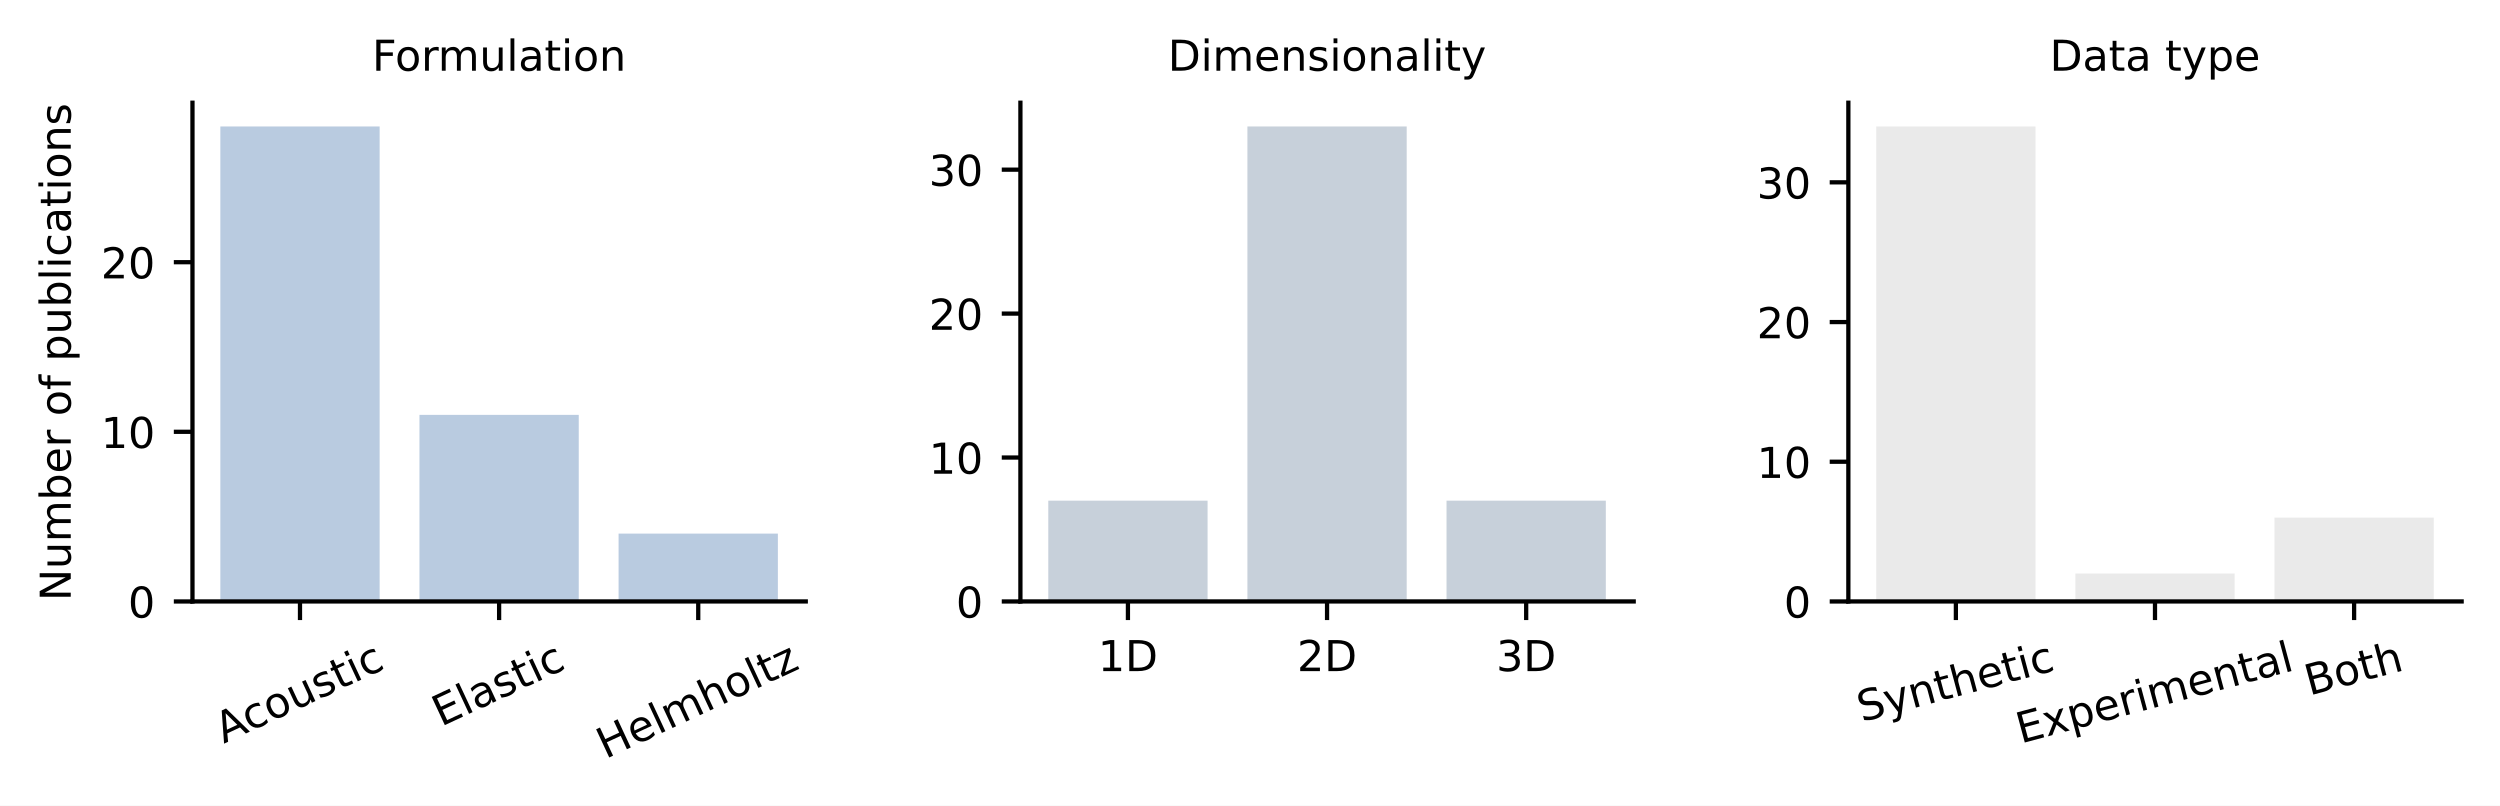
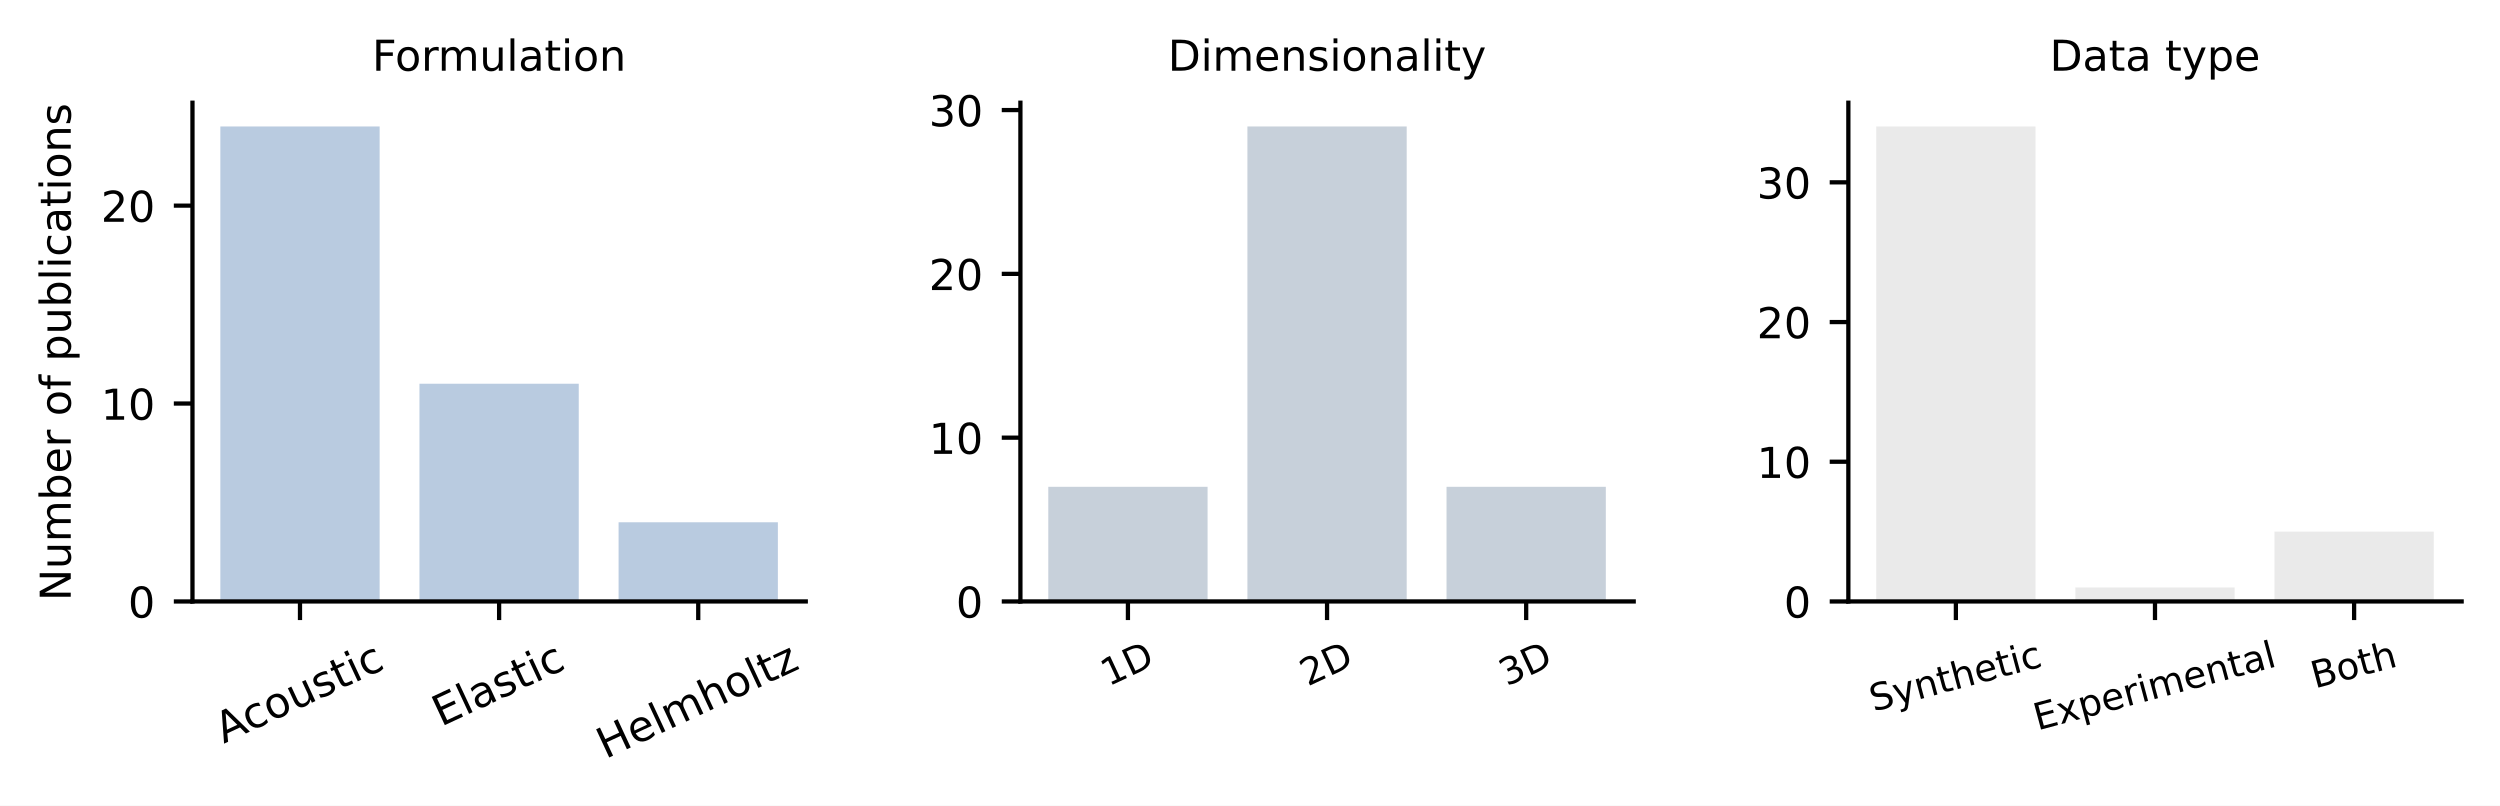
<svg xmlns="http://www.w3.org/2000/svg" xmlns:xlink="http://www.w3.org/1999/xlink" width="469.202pt" height="151.202pt" viewBox="0 0 469.202 151.202" version="1.1">
  <defs>
    <style type="text/css">*{stroke-linejoin: round; stroke-linecap: butt}</style>
  </defs>
  <g id="figure_1">
    <g id="patch_1">
      <path d="M 0 151.202  L 469.202 151.202  L 469.202 0  L 0 0  z " style="fill: #ffffff" />
    </g>
    <g id="axes_1">
      <g id="patch_2">
        <path d="M 36.123 112.879  L 151.225 112.879  L 151.225 19.279  L 36.123 19.279  z " style="fill: #ffffff" />
      </g>
      <g id="patch_3">
-         <path d="M 41.354 112.879  L 71.251 112.879  L 71.251 23.736  L 41.354 23.736  z " clip-path="url(#pc76e7a7f6c)" style="fill: #b9cbe0" />
+         <path d="M 41.354 112.879  L 71.251 112.879  L 71.251 23.736  L 41.354 23.736  z " clip-path="url(#pec1a491b10)" style="fill: #b9cbe0" />
      </g>
      <g id="patch_4">
-         <path d="M 78.725 112.879  L 108.622 112.879  L 108.622 77.858  L 78.725 77.858  z " clip-path="url(#pc76e7a7f6c)" style="fill: #b9cbe0" />
+         <path d="M 78.725 112.879  L 108.622 112.879  L 108.622 72.022  L 78.725 72.022  z " clip-path="url(#pec1a491b10)" style="fill: #b9cbe0" />
      </g>
      <g id="patch_5">
-         <path d="M 116.096 112.879  L 145.993 112.879  L 145.993 100.144  L 116.096 100.144  z " clip-path="url(#pc76e7a7f6c)" style="fill: #b9cbe0" />
+         <path d="M 116.096 112.879  L 145.993 112.879  L 145.993 98.022  L 116.096 98.022  z " clip-path="url(#pec1a491b10)" style="fill: #b9cbe0" />
      </g>
      <g id="matplotlib.axis_1">
        <g id="xtick_1">
          <g id="line2d_1">
            <defs>
-               <path id="me7024e932a" d="M 0 0  L 0 3.5  " style="stroke: #000000; stroke-width: 0.8" />
+               <path id="m6e087df288" d="M 0 0  L 0 3.5  " style="stroke: #000000; stroke-width: 0.8" />
            </defs>
            <g>
-               <use xlink:href="#me7024e932a" x="56.303" y="112.879" style="stroke: #000000; stroke-width: 0.8" />
+               <use xlink:href="#m6e087df288" x="56.303" y="112.879" style="stroke: #000000; stroke-width: 0.8" />
            </g>
          </g>
          <g id="text_1">
            <g transform="translate(42.00017 139.5969) rotate(-25) scale(0.08 -0.08)">
              <defs>
                <path id="DejaVuSans-41" d="M 2188 4044  L 1331 1722  L 3047 1722  L 2188 4044  z M 1831 4666  L 2547 4666  L 4325 0  L 3669 0  L 3244 1197  L 1141 1197  L 716 0  L 50 0  L 1831 4666  z " transform="scale(0.015625)" />
                <path id="DejaVuSans-63" d="M 3122 3366  L 3122 2828  Q 2878 2963 2633 3030  Q 2388 3097 2138 3097  Q 1578 3097 1268 2742  Q 959 2388 959 1747  Q 959 1106 1268 751  Q 1578 397 2138 397  Q 2388 397 2633 464  Q 2878 531 3122 666  L 3122 134  Q 2881 22 2623 -34  Q 2366 -91 2075 -91  Q 1284 -91 818 406  Q 353 903 353 1747  Q 353 2603 823 3093  Q 1294 3584 2113 3584  Q 2378 3584 2631 3529  Q 2884 3475 3122 3366  z " transform="scale(0.015625)" />
                <path id="DejaVuSans-6f" d="M 1959 3097  Q 1497 3097 1228 2736  Q 959 2375 959 1747  Q 959 1119 1226 758  Q 1494 397 1959 397  Q 2419 397 2687 759  Q 2956 1122 2956 1747  Q 2956 2369 2687 2733  Q 2419 3097 1959 3097  z M 1959 3584  Q 2709 3584 3137 3096  Q 3566 2609 3566 1747  Q 3566 888 3137 398  Q 2709 -91 1959 -91  Q 1206 -91 779 398  Q 353 888 353 1747  Q 353 2609 779 3096  Q 1206 3584 1959 3584  z " transform="scale(0.015625)" />
                <path id="DejaVuSans-75" d="M 544 1381  L 544 3500  L 1119 3500  L 1119 1403  Q 1119 906 1312 657  Q 1506 409 1894 409  Q 2359 409 2629 706  Q 2900 1003 2900 1516  L 2900 3500  L 3475 3500  L 3475 0  L 2900 0  L 2900 538  Q 2691 219 2414 64  Q 2138 -91 1772 -91  Q 1169 -91 856 284  Q 544 659 544 1381  z M 1991 3584  L 1991 3584  z " transform="scale(0.015625)" />
                <path id="DejaVuSans-73" d="M 2834 3397  L 2834 2853  Q 2591 2978 2328 3040  Q 2066 3103 1784 3103  Q 1356 3103 1142 2972  Q 928 2841 928 2578  Q 928 2378 1081 2264  Q 1234 2150 1697 2047  L 1894 2003  Q 2506 1872 2764 1633  Q 3022 1394 3022 966  Q 3022 478 2636 193  Q 2250 -91 1575 -91  Q 1294 -91 989 -36  Q 684 19 347 128  L 347 722  Q 666 556 975 473  Q 1284 391 1588 391  Q 1994 391 2212 530  Q 2431 669 2431 922  Q 2431 1156 2273 1281  Q 2116 1406 1581 1522  L 1381 1569  Q 847 1681 609 1914  Q 372 2147 372 2553  Q 372 3047 722 3315  Q 1072 3584 1716 3584  Q 2034 3584 2315 3537  Q 2597 3491 2834 3397  z " transform="scale(0.015625)" />
                <path id="DejaVuSans-74" d="M 1172 4494  L 1172 3500  L 2356 3500  L 2356 3053  L 1172 3053  L 1172 1153  Q 1172 725 1289 603  Q 1406 481 1766 481  L 2356 481  L 2356 0  L 1766 0  Q 1100 0 847 248  Q 594 497 594 1153  L 594 3053  L 172 3053  L 172 3500  L 594 3500  L 594 4494  L 1172 4494  z " transform="scale(0.015625)" />
                <path id="DejaVuSans-69" d="M 603 3500  L 1178 3500  L 1178 0  L 603 0  L 603 3500  z M 603 4863  L 1178 4863  L 1178 4134  L 603 4134  L 603 4863  z " transform="scale(0.015625)" />
              </defs>
              <use xlink:href="#DejaVuSans-41" />
-               <use xlink:href="#DejaVuSans-63" x="66.658" />
-               <use xlink:href="#DejaVuSans-6f" x="121.639" />
-               <use xlink:href="#DejaVuSans-75" x="182.82" />
-               <use xlink:href="#DejaVuSans-73" x="246.199" />
-               <use xlink:href="#DejaVuSans-74" x="298.299" />
-               <use xlink:href="#DejaVuSans-69" x="337.508" />
-               <use xlink:href="#DejaVuSans-63" x="365.291" />
+               <use xlink:href="#DejaVuSans-63" transform="translate(66.6582 0)" />
+               <use xlink:href="#DejaVuSans-6f" transform="translate(121.6387 0)" />
+               <use xlink:href="#DejaVuSans-75" transform="translate(182.8203 0)" />
+               <use xlink:href="#DejaVuSans-73" transform="translate(246.1992 0)" />
+               <use xlink:href="#DejaVuSans-74" transform="translate(298.2988 0)" />
+               <use xlink:href="#DejaVuSans-69" transform="translate(337.5078 0)" />
+               <use xlink:href="#DejaVuSans-63" transform="translate(365.291 0)" />
            </g>
          </g>
        </g>
        <g id="xtick_2">
          <g id="line2d_2">
            <g>
-               <use xlink:href="#me7024e932a" x="93.674" y="112.879" style="stroke: #000000; stroke-width: 0.8" />
+               <use xlink:href="#m6e087df288" x="93.674" y="112.879" style="stroke: #000000; stroke-width: 0.8" />
            </g>
          </g>
          <g id="text_2">
            <g transform="translate(82.7772 136.4204) rotate(-25) scale(0.08 -0.08)">
              <defs>
                <path id="DejaVuSans-45" d="M 628 4666  L 3578 4666  L 3578 4134  L 1259 4134  L 1259 2753  L 3481 2753  L 3481 2222  L 1259 2222  L 1259 531  L 3634 531  L 3634 0  L 628 0  L 628 4666  z " transform="scale(0.015625)" />
                <path id="DejaVuSans-6c" d="M 603 4863  L 1178 4863  L 1178 0  L 603 0  L 603 4863  z " transform="scale(0.015625)" />
                <path id="DejaVuSans-61" d="M 2194 1759  Q 1497 1759 1228 1600  Q 959 1441 959 1056  Q 959 750 1161 570  Q 1363 391 1709 391  Q 2188 391 2477 730  Q 2766 1069 2766 1631  L 2766 1759  L 2194 1759  z M 3341 1997  L 3341 0  L 2766 0  L 2766 531  Q 2569 213 2275 61  Q 1981 -91 1556 -91  Q 1019 -91 701 211  Q 384 513 384 1019  Q 384 1609 779 1909  Q 1175 2209 1959 2209  L 2766 2209  L 2766 2266  Q 2766 2663 2505 2880  Q 2244 3097 1772 3097  Q 1472 3097 1187 3025  Q 903 2953 641 2809  L 641 3341  Q 956 3463 1253 3523  Q 1550 3584 1831 3584  Q 2591 3584 2966 3190  Q 3341 2797 3341 1997  z " transform="scale(0.015625)" />
              </defs>
              <use xlink:href="#DejaVuSans-45" />
-               <use xlink:href="#DejaVuSans-6c" x="63.184" />
-               <use xlink:href="#DejaVuSans-61" x="90.967" />
-               <use xlink:href="#DejaVuSans-73" x="152.246" />
-               <use xlink:href="#DejaVuSans-74" x="204.346" />
-               <use xlink:href="#DejaVuSans-69" x="243.555" />
-               <use xlink:href="#DejaVuSans-63" x="271.338" />
+               <use xlink:href="#DejaVuSans-6c" transform="translate(63.18359 0)" />
+               <use xlink:href="#DejaVuSans-61" transform="translate(90.9668 0)" />
+               <use xlink:href="#DejaVuSans-73" transform="translate(152.2461 0)" />
+               <use xlink:href="#DejaVuSans-74" transform="translate(204.3457 0)" />
+               <use xlink:href="#DejaVuSans-69" transform="translate(243.5547 0)" />
+               <use xlink:href="#DejaVuSans-63" transform="translate(271.3379 0)" />
            </g>
          </g>
        </g>
        <g id="xtick_3">
          <g id="line2d_3">
            <g>
-               <use xlink:href="#me7024e932a" x="131.045" y="112.879" style="stroke: #000000; stroke-width: 0.8" />
+               <use xlink:href="#m6e087df288" x="131.045" y="112.879" style="stroke: #000000; stroke-width: 0.8" />
            </g>
          </g>
          <g id="text_3">
            <g transform="translate(113.6358 142.494) rotate(-25) scale(0.08 -0.08)">
              <defs>
                <path id="DejaVuSans-48" d="M 628 4666  L 1259 4666  L 1259 2753  L 3553 2753  L 3553 4666  L 4184 4666  L 4184 0  L 3553 0  L 3553 2222  L 1259 2222  L 1259 0  L 628 0  L 628 4666  z " transform="scale(0.015625)" />
                <path id="DejaVuSans-65" d="M 3597 1894  L 3597 1613  L 953 1613  Q 991 1019 1311 708  Q 1631 397 2203 397  Q 2534 397 2845 478  Q 3156 559 3463 722  L 3463 178  Q 3153 47 2828 -22  Q 2503 -91 2169 -91  Q 1331 -91 842 396  Q 353 884 353 1716  Q 353 2575 817 3079  Q 1281 3584 2069 3584  Q 2775 3584 3186 3129  Q 3597 2675 3597 1894  z M 3022 2063  Q 3016 2534 2758 2815  Q 2500 3097 2075 3097  Q 1594 3097 1305 2825  Q 1016 2553 972 2059  L 3022 2063  z " transform="scale(0.015625)" />
                <path id="DejaVuSans-6d" d="M 3328 2828  Q 3544 3216 3844 3400  Q 4144 3584 4550 3584  Q 5097 3584 5394 3201  Q 5691 2819 5691 2113  L 5691 0  L 5113 0  L 5113 2094  Q 5113 2597 4934 2840  Q 4756 3084 4391 3084  Q 3944 3084 3684 2787  Q 3425 2491 3425 1978  L 3425 0  L 2847 0  L 2847 2094  Q 2847 2600 2669 2842  Q 2491 3084 2119 3084  Q 1678 3084 1418 2786  Q 1159 2488 1159 1978  L 1159 0  L 581 0  L 581 3500  L 1159 3500  L 1159 2956  Q 1356 3278 1631 3431  Q 1906 3584 2284 3584  Q 2666 3584 2933 3390  Q 3200 3197 3328 2828  z " transform="scale(0.015625)" />
                <path id="DejaVuSans-68" d="M 3513 2113  L 3513 0  L 2938 0  L 2938 2094  Q 2938 2591 2744 2837  Q 2550 3084 2163 3084  Q 1697 3084 1428 2787  Q 1159 2491 1159 1978  L 1159 0  L 581 0  L 581 4863  L 1159 4863  L 1159 2956  Q 1366 3272 1645 3428  Q 1925 3584 2291 3584  Q 2894 3584 3203 3211  Q 3513 2838 3513 2113  z " transform="scale(0.015625)" />
                <path id="DejaVuSans-7a" d="M 353 3500  L 3084 3500  L 3084 2975  L 922 459  L 3084 459  L 3084 0  L 275 0  L 275 525  L 2438 3041  L 353 3041  L 353 3500  z " transform="scale(0.015625)" />
              </defs>
              <use xlink:href="#DejaVuSans-48" />
-               <use xlink:href="#DejaVuSans-65" x="75.195" />
-               <use xlink:href="#DejaVuSans-6c" x="136.719" />
-               <use xlink:href="#DejaVuSans-6d" x="164.502" />
-               <use xlink:href="#DejaVuSans-68" x="261.914" />
-               <use xlink:href="#DejaVuSans-6f" x="325.293" />
-               <use xlink:href="#DejaVuSans-6c" x="386.475" />
-               <use xlink:href="#DejaVuSans-74" x="414.258" />
-               <use xlink:href="#DejaVuSans-7a" x="453.467" />
+               <use xlink:href="#DejaVuSans-65" transform="translate(75.19531 0)" />
+               <use xlink:href="#DejaVuSans-6c" transform="translate(136.7188 0)" />
+               <use xlink:href="#DejaVuSans-6d" transform="translate(164.502 0)" />
+               <use xlink:href="#DejaVuSans-68" transform="translate(261.9141 0)" />
+               <use xlink:href="#DejaVuSans-6f" transform="translate(325.293 0)" />
+               <use xlink:href="#DejaVuSans-6c" transform="translate(386.4746 0)" />
+               <use xlink:href="#DejaVuSans-74" transform="translate(414.2578 0)" />
+               <use xlink:href="#DejaVuSans-7a" transform="translate(453.4668 0)" />
            </g>
          </g>
        </g>
      </g>
      <g id="matplotlib.axis_2">
        <g id="ytick_1">
          <g id="line2d_4">
            <defs>
-               <path id="mb2e6229499" d="M 0 0  L -3.5 0  " style="stroke: #000000; stroke-width: 0.8" />
+               <path id="m10b9fc5b5a" d="M 0 0  L -3.5 0  " style="stroke: #000000; stroke-width: 0.8" />
            </defs>
            <g>
-               <use xlink:href="#mb2e6229499" x="36.123" y="112.879" style="stroke: #000000; stroke-width: 0.8" />
+               <use xlink:href="#m10b9fc5b5a" x="36.123" y="112.879" style="stroke: #000000; stroke-width: 0.8" />
            </g>
          </g>
          <g id="text_4">
            <g transform="translate(24.0325 115.9181) scale(0.08 -0.08)">
              <defs>
                <path id="DejaVuSans-30" d="M 2034 4250  Q 1547 4250 1301 3770  Q 1056 3291 1056 2328  Q 1056 1369 1301 889  Q 1547 409 2034 409  Q 2525 409 2770 889  Q 3016 1369 3016 2328  Q 3016 3291 2770 3770  Q 2525 4250 2034 4250  z M 2034 4750  Q 2819 4750 3233 4129  Q 3647 3509 3647 2328  Q 3647 1150 3233 529  Q 2819 -91 2034 -91  Q 1250 -91 836 529  Q 422 1150 422 2328  Q 422 3509 836 4129  Q 1250 4750 2034 4750  z " transform="scale(0.015625)" />
              </defs>
              <use xlink:href="#DejaVuSans-30" />
            </g>
          </g>
        </g>
        <g id="ytick_2">
          <g id="line2d_5">
            <g>
-               <use xlink:href="#mb2e6229499" x="36.123" y="81.042" style="stroke: #000000; stroke-width: 0.8" />
+               <use xlink:href="#m10b9fc5b5a" x="36.123" y="75.736" style="stroke: #000000; stroke-width: 0.8" />
            </g>
          </g>
          <g id="text_5">
-             <g transform="translate(18.9425 84.08139) scale(0.08 -0.08)">
+             <g transform="translate(18.9425 78.77527) scale(0.08 -0.08)">
              <defs>
                <path id="DejaVuSans-31" d="M 794 531  L 1825 531  L 1825 4091  L 703 3866  L 703 4441  L 1819 4666  L 2450 4666  L 2450 531  L 3481 531  L 3481 0  L 794 0  L 794 531  z " transform="scale(0.015625)" />
              </defs>
              <use xlink:href="#DejaVuSans-31" />
-               <use xlink:href="#DejaVuSans-30" x="63.623" />
+               <use xlink:href="#DejaVuSans-30" transform="translate(63.62305 0)" />
            </g>
          </g>
        </g>
        <g id="ytick_3">
          <g id="line2d_6">
            <g>
-               <use xlink:href="#mb2e6229499" x="36.123" y="49.205" style="stroke: #000000; stroke-width: 0.8" />
+               <use xlink:href="#m10b9fc5b5a" x="36.123" y="38.593" style="stroke: #000000; stroke-width: 0.8" />
            </g>
          </g>
          <g id="text_6">
-             <g transform="translate(18.9425 52.24466) scale(0.08 -0.08)">
+             <g transform="translate(18.9425 41.63241) scale(0.08 -0.08)">
              <defs>
                <path id="DejaVuSans-32" d="M 1228 531  L 3431 531  L 3431 0  L 469 0  L 469 531  Q 828 903 1448 1529  Q 2069 2156 2228 2338  Q 2531 2678 2651 2914  Q 2772 3150 2772 3378  Q 2772 3750 2511 3984  Q 2250 4219 1831 4219  Q 1534 4219 1204 4116  Q 875 4013 500 3803  L 500 4441  Q 881 4594 1212 4672  Q 1544 4750 1819 4750  Q 2544 4750 2975 4387  Q 3406 4025 3406 3419  Q 3406 3131 3298 2873  Q 3191 2616 2906 2266  Q 2828 2175 2409 1742  Q 1991 1309 1228 531  z " transform="scale(0.015625)" />
              </defs>
              <use xlink:href="#DejaVuSans-32" />
-               <use xlink:href="#DejaVuSans-30" x="63.623" />
+               <use xlink:href="#DejaVuSans-30" transform="translate(63.62305 0)" />
            </g>
          </g>
        </g>
        <g id="text_7">
          <g transform="translate(13.27875 112.7781) rotate(-90) scale(0.08 -0.08)">
            <defs>
              <path id="DejaVuSans-4e" d="M 628 4666  L 1478 4666  L 3547 763  L 3547 4666  L 4159 4666  L 4159 0  L 3309 0  L 1241 3903  L 1241 0  L 628 0  L 628 4666  z " transform="scale(0.015625)" />
              <path id="DejaVuSans-62" d="M 3116 1747  Q 3116 2381 2855 2742  Q 2594 3103 2138 3103  Q 1681 3103 1420 2742  Q 1159 2381 1159 1747  Q 1159 1113 1420 752  Q 1681 391 2138 391  Q 2594 391 2855 752  Q 3116 1113 3116 1747  z M 1159 2969  Q 1341 3281 1617 3432  Q 1894 3584 2278 3584  Q 2916 3584 3314 3078  Q 3713 2572 3713 1747  Q 3713 922 3314 415  Q 2916 -91 2278 -91  Q 1894 -91 1617 61  Q 1341 213 1159 525  L 1159 0  L 581 0  L 581 4863  L 1159 4863  L 1159 2969  z " transform="scale(0.015625)" />
              <path id="DejaVuSans-72" d="M 2631 2963  Q 2534 3019 2420 3045  Q 2306 3072 2169 3072  Q 1681 3072 1420 2755  Q 1159 2438 1159 1844  L 1159 0  L 581 0  L 581 3500  L 1159 3500  L 1159 2956  Q 1341 3275 1631 3429  Q 1922 3584 2338 3584  Q 2397 3584 2469 3576  Q 2541 3569 2628 3553  L 2631 2963  z " transform="scale(0.015625)" />
              <path id="DejaVuSans-20" transform="scale(0.015625)" />
              <path id="DejaVuSans-66" d="M 2375 4863  L 2375 4384  L 1825 4384  Q 1516 4384 1395 4259  Q 1275 4134 1275 3809  L 1275 3500  L 2222 3500  L 2222 3053  L 1275 3053  L 1275 0  L 697 0  L 697 3053  L 147 3053  L 147 3500  L 697 3500  L 697 3744  Q 697 4328 969 4595  Q 1241 4863 1831 4863  L 2375 4863  z " transform="scale(0.015625)" />
              <path id="DejaVuSans-70" d="M 1159 525  L 1159 -1331  L 581 -1331  L 581 3500  L 1159 3500  L 1159 2969  Q 1341 3281 1617 3432  Q 1894 3584 2278 3584  Q 2916 3584 3314 3078  Q 3713 2572 3713 1747  Q 3713 922 3314 415  Q 2916 -91 2278 -91  Q 1894 -91 1617 61  Q 1341 213 1159 525  z M 3116 1747  Q 3116 2381 2855 2742  Q 2594 3103 2138 3103  Q 1681 3103 1420 2742  Q 1159 2381 1159 1747  Q 1159 1113 1420 752  Q 1681 391 2138 391  Q 2594 391 2855 752  Q 3116 1113 3116 1747  z " transform="scale(0.015625)" />
              <path id="DejaVuSans-6e" d="M 3513 2113  L 3513 0  L 2938 0  L 2938 2094  Q 2938 2591 2744 2837  Q 2550 3084 2163 3084  Q 1697 3084 1428 2787  Q 1159 2491 1159 1978  L 1159 0  L 581 0  L 581 3500  L 1159 3500  L 1159 2956  Q 1366 3272 1645 3428  Q 1925 3584 2291 3584  Q 2894 3584 3203 3211  Q 3513 2838 3513 2113  z " transform="scale(0.015625)" />
            </defs>
            <use xlink:href="#DejaVuSans-4e" />
-             <use xlink:href="#DejaVuSans-75" x="74.805" />
-             <use xlink:href="#DejaVuSans-6d" x="138.184" />
-             <use xlink:href="#DejaVuSans-62" x="235.596" />
-             <use xlink:href="#DejaVuSans-65" x="299.072" />
-             <use xlink:href="#DejaVuSans-72" x="360.596" />
-             <use xlink:href="#DejaVuSans-20" x="401.709" />
-             <use xlink:href="#DejaVuSans-6f" x="433.496" />
-             <use xlink:href="#DejaVuSans-66" x="494.678" />
-             <use xlink:href="#DejaVuSans-20" x="529.883" />
-             <use xlink:href="#DejaVuSans-70" x="561.67" />
-             <use xlink:href="#DejaVuSans-75" x="625.146" />
-             <use xlink:href="#DejaVuSans-62" x="688.525" />
-             <use xlink:href="#DejaVuSans-6c" x="752.002" />
-             <use xlink:href="#DejaVuSans-69" x="779.785" />
-             <use xlink:href="#DejaVuSans-63" x="807.568" />
-             <use xlink:href="#DejaVuSans-61" x="862.549" />
-             <use xlink:href="#DejaVuSans-74" x="923.828" />
-             <use xlink:href="#DejaVuSans-69" x="963.037" />
-             <use xlink:href="#DejaVuSans-6f" x="990.82" />
-             <use xlink:href="#DejaVuSans-6e" x="1052.002" />
-             <use xlink:href="#DejaVuSans-73" x="1115.381" />
+             <use xlink:href="#DejaVuSans-75" transform="translate(74.80469 0)" />
+             <use xlink:href="#DejaVuSans-6d" transform="translate(138.1836 0)" />
+             <use xlink:href="#DejaVuSans-62" transform="translate(235.5957 0)" />
+             <use xlink:href="#DejaVuSans-65" transform="translate(299.0723 0)" />
+             <use xlink:href="#DejaVuSans-72" transform="translate(360.5957 0)" />
+             <use xlink:href="#DejaVuSans-20" transform="translate(401.709 0)" />
+             <use xlink:href="#DejaVuSans-6f" transform="translate(433.4961 0)" />
+             <use xlink:href="#DejaVuSans-66" transform="translate(494.6777 0)" />
+             <use xlink:href="#DejaVuSans-20" transform="translate(529.8828 0)" />
+             <use xlink:href="#DejaVuSans-70" transform="translate(561.6699 0)" />
+             <use xlink:href="#DejaVuSans-75" transform="translate(625.1465 0)" />
+             <use xlink:href="#DejaVuSans-62" transform="translate(688.5254 0)" />
+             <use xlink:href="#DejaVuSans-6c" transform="translate(752.002 0)" />
+             <use xlink:href="#DejaVuSans-69" transform="translate(779.7852 0)" />
+             <use xlink:href="#DejaVuSans-63" transform="translate(807.5684 0)" />
+             <use xlink:href="#DejaVuSans-61" transform="translate(862.5488 0)" />
+             <use xlink:href="#DejaVuSans-74" transform="translate(923.8281 0)" />
+             <use xlink:href="#DejaVuSans-69" transform="translate(963.0371 0)" />
+             <use xlink:href="#DejaVuSans-6f" transform="translate(990.8203 0)" />
+             <use xlink:href="#DejaVuSans-6e" transform="translate(1052.002 0)" />
+             <use xlink:href="#DejaVuSans-73" transform="translate(1115.381 0)" />
          </g>
        </g>
      </g>
      <g id="patch_6">
        <path d="M 36.123 112.879  L 36.123 19.279  " style="fill: none; stroke: #000000; stroke-width: 0.8; stroke-linejoin: miter; stroke-linecap: square" />
      </g>
      <g id="patch_7">
        <path d="M 36.123 112.879  L 151.225 112.879  " style="fill: none; stroke: #000000; stroke-width: 0.8; stroke-linejoin: miter; stroke-linecap: square" />
      </g>
      <g id="text_8">
        <g transform="translate(69.84073 13.27875) scale(0.08 -0.08)">
          <defs>
            <path id="DejaVuSans-46" d="M 628 4666  L 3309 4666  L 3309 4134  L 1259 4134  L 1259 2759  L 3109 2759  L 3109 2228  L 1259 2228  L 1259 0  L 628 0  L 628 4666  z " transform="scale(0.015625)" />
          </defs>
          <use xlink:href="#DejaVuSans-46" />
-           <use xlink:href="#DejaVuSans-6f" x="53.895" />
-           <use xlink:href="#DejaVuSans-72" x="115.076" />
-           <use xlink:href="#DejaVuSans-6d" x="154.439" />
-           <use xlink:href="#DejaVuSans-75" x="251.852" />
-           <use xlink:href="#DejaVuSans-6c" x="315.23" />
-           <use xlink:href="#DejaVuSans-61" x="343.014" />
-           <use xlink:href="#DejaVuSans-74" x="404.293" />
-           <use xlink:href="#DejaVuSans-69" x="443.502" />
-           <use xlink:href="#DejaVuSans-6f" x="471.285" />
-           <use xlink:href="#DejaVuSans-6e" x="532.467" />
+           <use xlink:href="#DejaVuSans-6f" transform="translate(53.89453 0)" />
+           <use xlink:href="#DejaVuSans-72" transform="translate(115.0762 0)" />
+           <use xlink:href="#DejaVuSans-6d" transform="translate(154.4395 0)" />
+           <use xlink:href="#DejaVuSans-75" transform="translate(251.8516 0)" />
+           <use xlink:href="#DejaVuSans-6c" transform="translate(315.2305 0)" />
+           <use xlink:href="#DejaVuSans-61" transform="translate(343.0137 0)" />
+           <use xlink:href="#DejaVuSans-74" transform="translate(404.293 0)" />
+           <use xlink:href="#DejaVuSans-69" transform="translate(443.502 0)" />
+           <use xlink:href="#DejaVuSans-6f" transform="translate(471.2852 0)" />
+           <use xlink:href="#DejaVuSans-6e" transform="translate(532.4668 0)" />
        </g>
      </g>
    </g>
    <g id="axes_2">
      <g id="patch_8">
        <path d="M 191.511 112.879  L 306.614 112.879  L 306.614 19.279  L 191.511 19.279  z " style="fill: #ffffff" />
      </g>
      <g id="patch_9">
-         <path d="M 196.743 112.879  L 226.64 112.879  L 226.64 93.97  L 196.743 93.97  z " clip-path="url(#pd91fc0d9cb)" style="fill: #c7d0da" />
+         <path d="M 196.743 112.879  L 226.64 112.879  L 226.64 91.362  L 196.743 91.362  z " clip-path="url(#p5529c9b34a)" style="fill: #c7d0da" />
      </g>
      <g id="patch_10">
-         <path d="M 234.114 112.879  L 264.011 112.879  L 264.011 23.736  L 234.114 23.736  z " clip-path="url(#pd91fc0d9cb)" style="fill: #c7d0da" />
+         <path d="M 234.114 112.879  L 264.011 112.879  L 264.011 23.736  L 234.114 23.736  z " clip-path="url(#p5529c9b34a)" style="fill: #c7d0da" />
      </g>
      <g id="patch_11">
-         <path d="M 271.485 112.879  L 301.382 112.879  L 301.382 93.97  L 271.485 93.97  z " clip-path="url(#pd91fc0d9cb)" style="fill: #c7d0da" />
+         <path d="M 271.485 112.879  L 301.382 112.879  L 301.382 91.362  L 271.485 91.362  z " clip-path="url(#p5529c9b34a)" style="fill: #c7d0da" />
      </g>
      <g id="matplotlib.axis_3">
        <g id="xtick_4">
          <g id="line2d_7">
            <g>
-               <use xlink:href="#me7024e932a" x="211.691" y="112.879" style="stroke: #000000; stroke-width: 0.8" />
+               <use xlink:href="#m6e087df288" x="211.691" y="112.879" style="stroke: #000000; stroke-width: 0.8" />
            </g>
          </g>
          <g id="text_9">
-             <g transform="translate(206.0665 125.9575) scale(0.08 -0.08)">
+             <g transform="translate(208.0471 128.8595) rotate(-25) scale(0.07 -0.07)">
              <defs>
                <path id="DejaVuSans-44" d="M 1259 4147  L 1259 519  L 2022 519  Q 2988 519 3436 956  Q 3884 1394 3884 2338  Q 3884 3275 3436 3711  Q 2988 4147 2022 4147  L 1259 4147  z M 628 4666  L 1925 4666  Q 3281 4666 3915 4102  Q 4550 3538 4550 2338  Q 4550 1131 3912 565  Q 3275 0 1925 0  L 628 0  L 628 4666  z " transform="scale(0.015625)" />
              </defs>
              <use xlink:href="#DejaVuSans-31" />
-               <use xlink:href="#DejaVuSans-44" x="63.623" />
+               <use xlink:href="#DejaVuSans-44" transform="translate(63.62305 0)" />
            </g>
          </g>
        </g>
        <g id="xtick_5">
          <g id="line2d_8">
            <g>
-               <use xlink:href="#me7024e932a" x="249.062" y="112.879" style="stroke: #000000; stroke-width: 0.8" />
+               <use xlink:href="#m6e087df288" x="249.062" y="112.879" style="stroke: #000000; stroke-width: 0.8" />
            </g>
          </g>
          <g id="text_10">
-             <g transform="translate(243.4375 125.9575) scale(0.08 -0.08)">
+             <g transform="translate(245.4181 128.8595) rotate(-25) scale(0.07 -0.07)">
              <use xlink:href="#DejaVuSans-32" />
-               <use xlink:href="#DejaVuSans-44" x="63.623" />
+               <use xlink:href="#DejaVuSans-44" transform="translate(63.62305 0)" />
            </g>
          </g>
        </g>
        <g id="xtick_6">
          <g id="line2d_9">
            <g>
-               <use xlink:href="#me7024e932a" x="286.434" y="112.879" style="stroke: #000000; stroke-width: 0.8" />
+               <use xlink:href="#m6e087df288" x="286.434" y="112.879" style="stroke: #000000; stroke-width: 0.8" />
            </g>
          </g>
          <g id="text_11">
-             <g transform="translate(280.8085 125.9575) scale(0.08 -0.08)">
+             <g transform="translate(282.7891 128.8595) rotate(-25) scale(0.07 -0.07)">
              <defs>
                <path id="DejaVuSans-33" d="M 2597 2516  Q 3050 2419 3304 2112  Q 3559 1806 3559 1356  Q 3559 666 3084 287  Q 2609 -91 1734 -91  Q 1441 -91 1130 -33  Q 819 25 488 141  L 488 750  Q 750 597 1062 519  Q 1375 441 1716 441  Q 2309 441 2620 675  Q 2931 909 2931 1356  Q 2931 1769 2642 2001  Q 2353 2234 1838 2234  L 1294 2234  L 1294 2753  L 1863 2753  Q 2328 2753 2575 2939  Q 2822 3125 2822 3475  Q 2822 3834 2567 4026  Q 2313 4219 1838 4219  Q 1578 4219 1281 4162  Q 984 4106 628 3988  L 628 4550  Q 988 4650 1302 4700  Q 1616 4750 1894 4750  Q 2613 4750 3031 4423  Q 3450 4097 3450 3541  Q 3450 3153 3228 2886  Q 3006 2619 2597 2516  z " transform="scale(0.015625)" />
              </defs>
              <use xlink:href="#DejaVuSans-33" />
-               <use xlink:href="#DejaVuSans-44" x="63.623" />
+               <use xlink:href="#DejaVuSans-44" transform="translate(63.62305 0)" />
            </g>
          </g>
        </g>
      </g>
      <g id="matplotlib.axis_4">
        <g id="ytick_4">
          <g id="line2d_10">
            <g>
-               <use xlink:href="#mb2e6229499" x="191.511" y="112.879" style="stroke: #000000; stroke-width: 0.8" />
+               <use xlink:href="#m10b9fc5b5a" x="191.511" y="112.879" style="stroke: #000000; stroke-width: 0.8" />
            </g>
          </g>
          <g id="text_12">
            <g transform="translate(179.4211 115.9181) scale(0.08 -0.08)">
              <use xlink:href="#DejaVuSans-30" />
            </g>
          </g>
        </g>
        <g id="ytick_5">
          <g id="line2d_11">
            <g>
-               <use xlink:href="#mb2e6229499" x="191.511" y="85.866" style="stroke: #000000; stroke-width: 0.8" />
+               <use xlink:href="#m10b9fc5b5a" x="191.511" y="82.14" style="stroke: #000000; stroke-width: 0.8" />
            </g>
          </g>
          <g id="text_13">
-             <g transform="translate(174.3311 88.90514) scale(0.08 -0.08)">
+             <g transform="translate(174.3311 85.17921) scale(0.08 -0.08)">
              <use xlink:href="#DejaVuSans-31" />
-               <use xlink:href="#DejaVuSans-30" x="63.623" />
+               <use xlink:href="#DejaVuSans-30" transform="translate(63.62305 0)" />
            </g>
          </g>
        </g>
        <g id="ytick_6">
          <g id="line2d_12">
            <g>
-               <use xlink:href="#mb2e6229499" x="191.511" y="58.853" style="stroke: #000000; stroke-width: 0.8" />
+               <use xlink:href="#m10b9fc5b5a" x="191.511" y="51.401" style="stroke: #000000; stroke-width: 0.8" />
            </g>
          </g>
          <g id="text_14">
-             <g transform="translate(174.3311 61.89215) scale(0.08 -0.08)">
+             <g transform="translate(174.3311 54.44029) scale(0.08 -0.08)">
              <use xlink:href="#DejaVuSans-32" />
-               <use xlink:href="#DejaVuSans-30" x="63.623" />
+               <use xlink:href="#DejaVuSans-30" transform="translate(63.62305 0)" />
            </g>
          </g>
        </g>
        <g id="ytick_7">
          <g id="line2d_13">
            <g>
-               <use xlink:href="#mb2e6229499" x="191.511" y="31.84" style="stroke: #000000; stroke-width: 0.8" />
+               <use xlink:href="#m10b9fc5b5a" x="191.511" y="20.662" style="stroke: #000000; stroke-width: 0.8" />
            </g>
          </g>
          <g id="text_15">
-             <g transform="translate(174.3311 34.87916) scale(0.08 -0.08)">
+             <g transform="translate(174.3311 23.70138) scale(0.08 -0.08)">
              <use xlink:href="#DejaVuSans-33" />
-               <use xlink:href="#DejaVuSans-30" x="63.623" />
+               <use xlink:href="#DejaVuSans-30" transform="translate(63.62305 0)" />
            </g>
          </g>
        </g>
      </g>
      <g id="patch_12">
        <path d="M 191.511 112.879  L 191.511 19.279  " style="fill: none; stroke: #000000; stroke-width: 0.8; stroke-linejoin: miter; stroke-linecap: square" />
      </g>
      <g id="patch_13">
        <path d="M 191.511 112.879  L 306.614 112.879  " style="fill: none; stroke: #000000; stroke-width: 0.8; stroke-linejoin: miter; stroke-linecap: square" />
      </g>
      <g id="text_16">
        <g transform="translate(219.1919 13.27875) scale(0.08 -0.08)">
          <defs>
            <path id="DejaVuSans-79" d="M 2059 -325  Q 1816 -950 1584 -1140  Q 1353 -1331 966 -1331  L 506 -1331  L 506 -850  L 844 -850  Q 1081 -850 1212 -737  Q 1344 -625 1503 -206  L 1606 56  L 191 3500  L 800 3500  L 1894 763  L 2988 3500  L 3597 3500  L 2059 -325  z " transform="scale(0.015625)" />
          </defs>
          <use xlink:href="#DejaVuSans-44" />
-           <use xlink:href="#DejaVuSans-69" x="77.002" />
-           <use xlink:href="#DejaVuSans-6d" x="104.785" />
-           <use xlink:href="#DejaVuSans-65" x="202.197" />
-           <use xlink:href="#DejaVuSans-6e" x="263.721" />
-           <use xlink:href="#DejaVuSans-73" x="327.1" />
-           <use xlink:href="#DejaVuSans-69" x="379.199" />
-           <use xlink:href="#DejaVuSans-6f" x="406.982" />
-           <use xlink:href="#DejaVuSans-6e" x="468.164" />
-           <use xlink:href="#DejaVuSans-61" x="531.543" />
-           <use xlink:href="#DejaVuSans-6c" x="592.822" />
-           <use xlink:href="#DejaVuSans-69" x="620.605" />
-           <use xlink:href="#DejaVuSans-74" x="648.389" />
-           <use xlink:href="#DejaVuSans-79" x="687.598" />
+           <use xlink:href="#DejaVuSans-69" transform="translate(77.00195 0)" />
+           <use xlink:href="#DejaVuSans-6d" transform="translate(104.7852 0)" />
+           <use xlink:href="#DejaVuSans-65" transform="translate(202.1973 0)" />
+           <use xlink:href="#DejaVuSans-6e" transform="translate(263.7207 0)" />
+           <use xlink:href="#DejaVuSans-73" transform="translate(327.0996 0)" />
+           <use xlink:href="#DejaVuSans-69" transform="translate(379.1992 0)" />
+           <use xlink:href="#DejaVuSans-6f" transform="translate(406.9824 0)" />
+           <use xlink:href="#DejaVuSans-6e" transform="translate(468.1641 0)" />
+           <use xlink:href="#DejaVuSans-61" transform="translate(531.543 0)" />
+           <use xlink:href="#DejaVuSans-6c" transform="translate(592.8223 0)" />
+           <use xlink:href="#DejaVuSans-69" transform="translate(620.6055 0)" />
+           <use xlink:href="#DejaVuSans-74" transform="translate(648.3887 0)" />
+           <use xlink:href="#DejaVuSans-79" transform="translate(687.5977 0)" />
        </g>
      </g>
    </g>
    <g id="axes_3">
      <g id="patch_14">
        <path d="M 346.9 112.879  L 462.002 112.879  L 462.002 19.279  L 346.9 19.279  z " style="fill: #ffffff" />
      </g>
      <g id="patch_15">
-         <path d="M 352.132 112.879  L 382.029 112.879  L 382.029 23.736  L 352.132 23.736  z " clip-path="url(#p6c0807ef88)" style="fill: #d6d6d6; fill-opacity: 0.514" />
+         <path d="M 352.132 112.879  L 382.029 112.879  L 382.029 23.736  L 352.132 23.736  z " clip-path="url(#p4f5fabe1fa)" style="fill: #d6d6d6; fill-opacity: 0.514" />
      </g>
      <g id="patch_16">
-         <path d="M 389.503 112.879  L 419.4 112.879  L 419.4 107.635  L 389.503 107.635  z " clip-path="url(#p6c0807ef88)" style="fill: #d6d6d6; fill-opacity: 0.514" />
+         <path d="M 389.503 112.879  L 419.4 112.879  L 419.4 110.257  L 389.503 110.257  z " clip-path="url(#p4f5fabe1fa)" style="fill: #d6d6d6; fill-opacity: 0.514" />
      </g>
      <g id="patch_17">
-         <path d="M 426.874 112.879  L 456.771 112.879  L 456.771 97.148  L 426.874 97.148  z " clip-path="url(#p6c0807ef88)" style="fill: #d6d6d6; fill-opacity: 0.514" />
+         <path d="M 426.874 112.879  L 456.771 112.879  L 456.771 99.77  L 426.874 99.77  z " clip-path="url(#p4f5fabe1fa)" style="fill: #d6d6d6; fill-opacity: 0.514" />
      </g>
      <g id="matplotlib.axis_5">
        <g id="xtick_7">
          <g id="line2d_14">
            <g>
-               <use xlink:href="#me7024e932a" x="367.08" y="112.879" style="stroke: #000000; stroke-width: 0.8" />
+               <use xlink:href="#m6e087df288" x="367.08" y="112.879" style="stroke: #000000; stroke-width: 0.8" />
            </g>
          </g>
          <g id="text_17">
-             <g transform="translate(349.41 135.526) rotate(-15) scale(0.08 -0.08)">
+             <g transform="translate(351.6187 133.5701) rotate(-15) scale(0.07 -0.07)">
              <defs>
                <path id="DejaVuSans-53" d="M 3425 4513  L 3425 3897  Q 3066 4069 2747 4153  Q 2428 4238 2131 4238  Q 1616 4238 1336 4038  Q 1056 3838 1056 3469  Q 1056 3159 1242 3001  Q 1428 2844 1947 2747  L 2328 2669  Q 3034 2534 3370 2195  Q 3706 1856 3706 1288  Q 3706 609 3251 259  Q 2797 -91 1919 -91  Q 1588 -91 1214 -16  Q 841 59 441 206  L 441 856  Q 825 641 1194 531  Q 1563 422 1919 422  Q 2459 422 2753 634  Q 3047 847 3047 1241  Q 3047 1584 2836 1778  Q 2625 1972 2144 2069  L 1759 2144  Q 1053 2284 737 2584  Q 422 2884 422 3419  Q 422 4038 858 4394  Q 1294 4750 2059 4750  Q 2388 4750 2728 4690  Q 3069 4631 3425 4513  z " transform="scale(0.015625)" />
              </defs>
              <use xlink:href="#DejaVuSans-53" />
-               <use xlink:href="#DejaVuSans-79" x="63.477" />
-               <use xlink:href="#DejaVuSans-6e" x="122.656" />
-               <use xlink:href="#DejaVuSans-74" x="186.035" />
-               <use xlink:href="#DejaVuSans-68" x="225.244" />
-               <use xlink:href="#DejaVuSans-65" x="288.623" />
-               <use xlink:href="#DejaVuSans-74" x="350.146" />
-               <use xlink:href="#DejaVuSans-69" x="389.355" />
-               <use xlink:href="#DejaVuSans-63" x="417.139" />
+               <use xlink:href="#DejaVuSans-79" transform="translate(63.47656 0)" />
+               <use xlink:href="#DejaVuSans-6e" transform="translate(122.6562 0)" />
+               <use xlink:href="#DejaVuSans-74" transform="translate(186.0352 0)" />
+               <use xlink:href="#DejaVuSans-68" transform="translate(225.2441 0)" />
+               <use xlink:href="#DejaVuSans-65" transform="translate(288.623 0)" />
+               <use xlink:href="#DejaVuSans-74" transform="translate(350.1465 0)" />
+               <use xlink:href="#DejaVuSans-69" transform="translate(389.3555 0)" />
+               <use xlink:href="#DejaVuSans-63" transform="translate(417.1387 0)" />
            </g>
          </g>
        </g>
        <g id="xtick_8">
          <g id="line2d_15">
            <g>
-               <use xlink:href="#me7024e932a" x="404.451" y="112.879" style="stroke: #000000; stroke-width: 0.8" />
+               <use xlink:href="#m6e087df288" x="404.451" y="112.879" style="stroke: #000000; stroke-width: 0.8" />
            </g>
          </g>
          <g id="text_18">
-             <g transform="translate(379.257 139.558) rotate(-15) scale(0.08 -0.08)">
+             <g transform="translate(382.4063 137.0981) rotate(-15) scale(0.07 -0.07)">
              <defs>
                <path id="DejaVuSans-78" d="M 3513 3500  L 2247 1797  L 3578 0  L 2900 0  L 1881 1375  L 863 0  L 184 0  L 1544 1831  L 300 3500  L 978 3500  L 1906 2253  L 2834 3500  L 3513 3500  z " transform="scale(0.015625)" />
              </defs>
              <use xlink:href="#DejaVuSans-45" />
-               <use xlink:href="#DejaVuSans-78" x="63.184" />
-               <use xlink:href="#DejaVuSans-70" x="122.363" />
-               <use xlink:href="#DejaVuSans-65" x="185.84" />
-               <use xlink:href="#DejaVuSans-72" x="247.363" />
-               <use xlink:href="#DejaVuSans-69" x="288.477" />
-               <use xlink:href="#DejaVuSans-6d" x="316.26" />
-               <use xlink:href="#DejaVuSans-65" x="413.672" />
-               <use xlink:href="#DejaVuSans-6e" x="475.195" />
-               <use xlink:href="#DejaVuSans-74" x="538.574" />
-               <use xlink:href="#DejaVuSans-61" x="577.783" />
-               <use xlink:href="#DejaVuSans-6c" x="639.062" />
+               <use xlink:href="#DejaVuSans-78" transform="translate(63.18359 0)" />
+               <use xlink:href="#DejaVuSans-70" transform="translate(122.3633 0)" />
+               <use xlink:href="#DejaVuSans-65" transform="translate(185.8398 0)" />
+               <use xlink:href="#DejaVuSans-72" transform="translate(247.3633 0)" />
+               <use xlink:href="#DejaVuSans-69" transform="translate(288.4766 0)" />
+               <use xlink:href="#DejaVuSans-6d" transform="translate(316.2598 0)" />
+               <use xlink:href="#DejaVuSans-65" transform="translate(413.6719 0)" />
+               <use xlink:href="#DejaVuSans-6e" transform="translate(475.1953 0)" />
+               <use xlink:href="#DejaVuSans-74" transform="translate(538.5742 0)" />
+               <use xlink:href="#DejaVuSans-61" transform="translate(577.7832 0)" />
+               <use xlink:href="#DejaVuSans-6c" transform="translate(639.0625 0)" />
            </g>
          </g>
        </g>
        <g id="xtick_9">
          <g id="line2d_16">
            <g>
-               <use xlink:href="#me7024e932a" x="441.822" y="112.879" style="stroke: #000000; stroke-width: 0.8" />
+               <use xlink:href="#m6e087df288" x="441.822" y="112.879" style="stroke: #000000; stroke-width: 0.8" />
            </g>
          </g>
          <g id="text_19">
-             <g transform="translate(433.4152 130.5618) rotate(-15) scale(0.08 -0.08)">
+             <g transform="translate(434.4661 129.2264) rotate(-15) scale(0.07 -0.07)">
              <defs>
                <path id="DejaVuSans-42" d="M 1259 2228  L 1259 519  L 2272 519  Q 2781 519 3026 730  Q 3272 941 3272 1375  Q 3272 1813 3026 2020  Q 2781 2228 2272 2228  L 1259 2228  z M 1259 4147  L 1259 2741  L 2194 2741  Q 2656 2741 2882 2914  Q 3109 3088 3109 3444  Q 3109 3797 2882 3972  Q 2656 4147 2194 4147  L 1259 4147  z M 628 4666  L 2241 4666  Q 2963 4666 3353 4366  Q 3744 4066 3744 3513  Q 3744 3084 3544 2831  Q 3344 2578 2956 2516  Q 3422 2416 3680 2098  Q 3938 1781 3938 1306  Q 3938 681 3513 340  Q 3088 0 2303 0  L 628 0  L 628 4666  z " transform="scale(0.015625)" />
              </defs>
              <use xlink:href="#DejaVuSans-42" />
-               <use xlink:href="#DejaVuSans-6f" x="68.604" />
-               <use xlink:href="#DejaVuSans-74" x="129.785" />
-               <use xlink:href="#DejaVuSans-68" x="168.994" />
+               <use xlink:href="#DejaVuSans-6f" transform="translate(68.60352 0)" />
+               <use xlink:href="#DejaVuSans-74" transform="translate(129.7852 0)" />
+               <use xlink:href="#DejaVuSans-68" transform="translate(168.9941 0)" />
            </g>
          </g>
        </g>
      </g>
      <g id="matplotlib.axis_6">
        <g id="ytick_8">
          <g id="line2d_17">
            <g>
-               <use xlink:href="#mb2e6229499" x="346.9" y="112.879" style="stroke: #000000; stroke-width: 0.8" />
+               <use xlink:href="#m10b9fc5b5a" x="346.9" y="112.879" style="stroke: #000000; stroke-width: 0.8" />
            </g>
          </g>
          <g id="text_20">
            <g transform="translate(334.8098 115.9181) scale(0.08 -0.08)">
              <use xlink:href="#DejaVuSans-30" />
            </g>
          </g>
        </g>
        <g id="ytick_9">
          <g id="line2d_18">
            <g>
-               <use xlink:href="#mb2e6229499" x="346.9" y="86.66" style="stroke: #000000; stroke-width: 0.8" />
+               <use xlink:href="#m10b9fc5b5a" x="346.9" y="86.66" style="stroke: #000000; stroke-width: 0.8" />
            </g>
          </g>
          <g id="text_21">
            <g transform="translate(329.7198 89.69964) scale(0.08 -0.08)">
              <use xlink:href="#DejaVuSans-31" />
-               <use xlink:href="#DejaVuSans-30" x="63.623" />
+               <use xlink:href="#DejaVuSans-30" transform="translate(63.62305 0)" />
            </g>
          </g>
        </g>
        <g id="ytick_10">
          <g id="line2d_19">
            <g>
-               <use xlink:href="#mb2e6229499" x="346.9" y="60.442" style="stroke: #000000; stroke-width: 0.8" />
+               <use xlink:href="#m10b9fc5b5a" x="346.9" y="60.442" style="stroke: #000000; stroke-width: 0.8" />
            </g>
          </g>
          <g id="text_22">
            <g transform="translate(329.7198 63.48115) scale(0.08 -0.08)">
              <use xlink:href="#DejaVuSans-32" />
-               <use xlink:href="#DejaVuSans-30" x="63.623" />
+               <use xlink:href="#DejaVuSans-30" transform="translate(63.62305 0)" />
            </g>
          </g>
        </g>
        <g id="ytick_11">
          <g id="line2d_20">
            <g>
-               <use xlink:href="#mb2e6229499" x="346.9" y="34.223" style="stroke: #000000; stroke-width: 0.8" />
+               <use xlink:href="#m10b9fc5b5a" x="346.9" y="34.223" style="stroke: #000000; stroke-width: 0.8" />
            </g>
          </g>
          <g id="text_23">
            <g transform="translate(329.7198 37.26266) scale(0.08 -0.08)">
              <use xlink:href="#DejaVuSans-33" />
-               <use xlink:href="#DejaVuSans-30" x="63.623" />
+               <use xlink:href="#DejaVuSans-30" transform="translate(63.62305 0)" />
            </g>
          </g>
        </g>
      </g>
      <g id="patch_18">
        <path d="M 346.9 112.879  L 346.9 19.279  " style="fill: none; stroke: #000000; stroke-width: 0.8; stroke-linejoin: miter; stroke-linecap: square" />
      </g>
      <g id="patch_19">
        <path d="M 346.9 112.879  L 462.002 112.879  " style="fill: none; stroke: #000000; stroke-width: 0.8; stroke-linejoin: miter; stroke-linecap: square" />
      </g>
      <g id="text_24">
        <g transform="translate(384.693 13.27875) scale(0.08 -0.08)">
          <use xlink:href="#DejaVuSans-44" />
-           <use xlink:href="#DejaVuSans-61" x="77.002" />
-           <use xlink:href="#DejaVuSans-74" x="138.281" />
-           <use xlink:href="#DejaVuSans-61" x="177.49" />
-           <use xlink:href="#DejaVuSans-20" x="238.77" />
-           <use xlink:href="#DejaVuSans-74" x="270.557" />
-           <use xlink:href="#DejaVuSans-79" x="309.766" />
-           <use xlink:href="#DejaVuSans-70" x="368.945" />
-           <use xlink:href="#DejaVuSans-65" x="432.422" />
+           <use xlink:href="#DejaVuSans-61" transform="translate(77.00195 0)" />
+           <use xlink:href="#DejaVuSans-74" transform="translate(138.2812 0)" />
+           <use xlink:href="#DejaVuSans-61" transform="translate(177.4902 0)" />
+           <use xlink:href="#DejaVuSans-20" transform="translate(238.7695 0)" />
+           <use xlink:href="#DejaVuSans-74" transform="translate(270.5566 0)" />
+           <use xlink:href="#DejaVuSans-79" transform="translate(309.7656 0)" />
+           <use xlink:href="#DejaVuSans-70" transform="translate(368.9453 0)" />
+           <use xlink:href="#DejaVuSans-65" transform="translate(432.4219 0)" />
        </g>
      </g>
    </g>
  </g>
  <defs>
-     <clipPath id="pc76e7a7f6c">
+     <clipPath id="pec1a491b10">
      <rect x="36.123" y="19.279" width="115.103" height="93.6" />
    </clipPath>
-     <clipPath id="pd91fc0d9cb">
+     <clipPath id="p5529c9b34a">
      <rect x="191.511" y="19.279" width="115.103" height="93.6" />
    </clipPath>
-     <clipPath id="p6c0807ef88">
+     <clipPath id="p4f5fabe1fa">
      <rect x="346.9" y="19.279" width="115.103" height="93.6" />
    </clipPath>
  </defs>
</svg>
